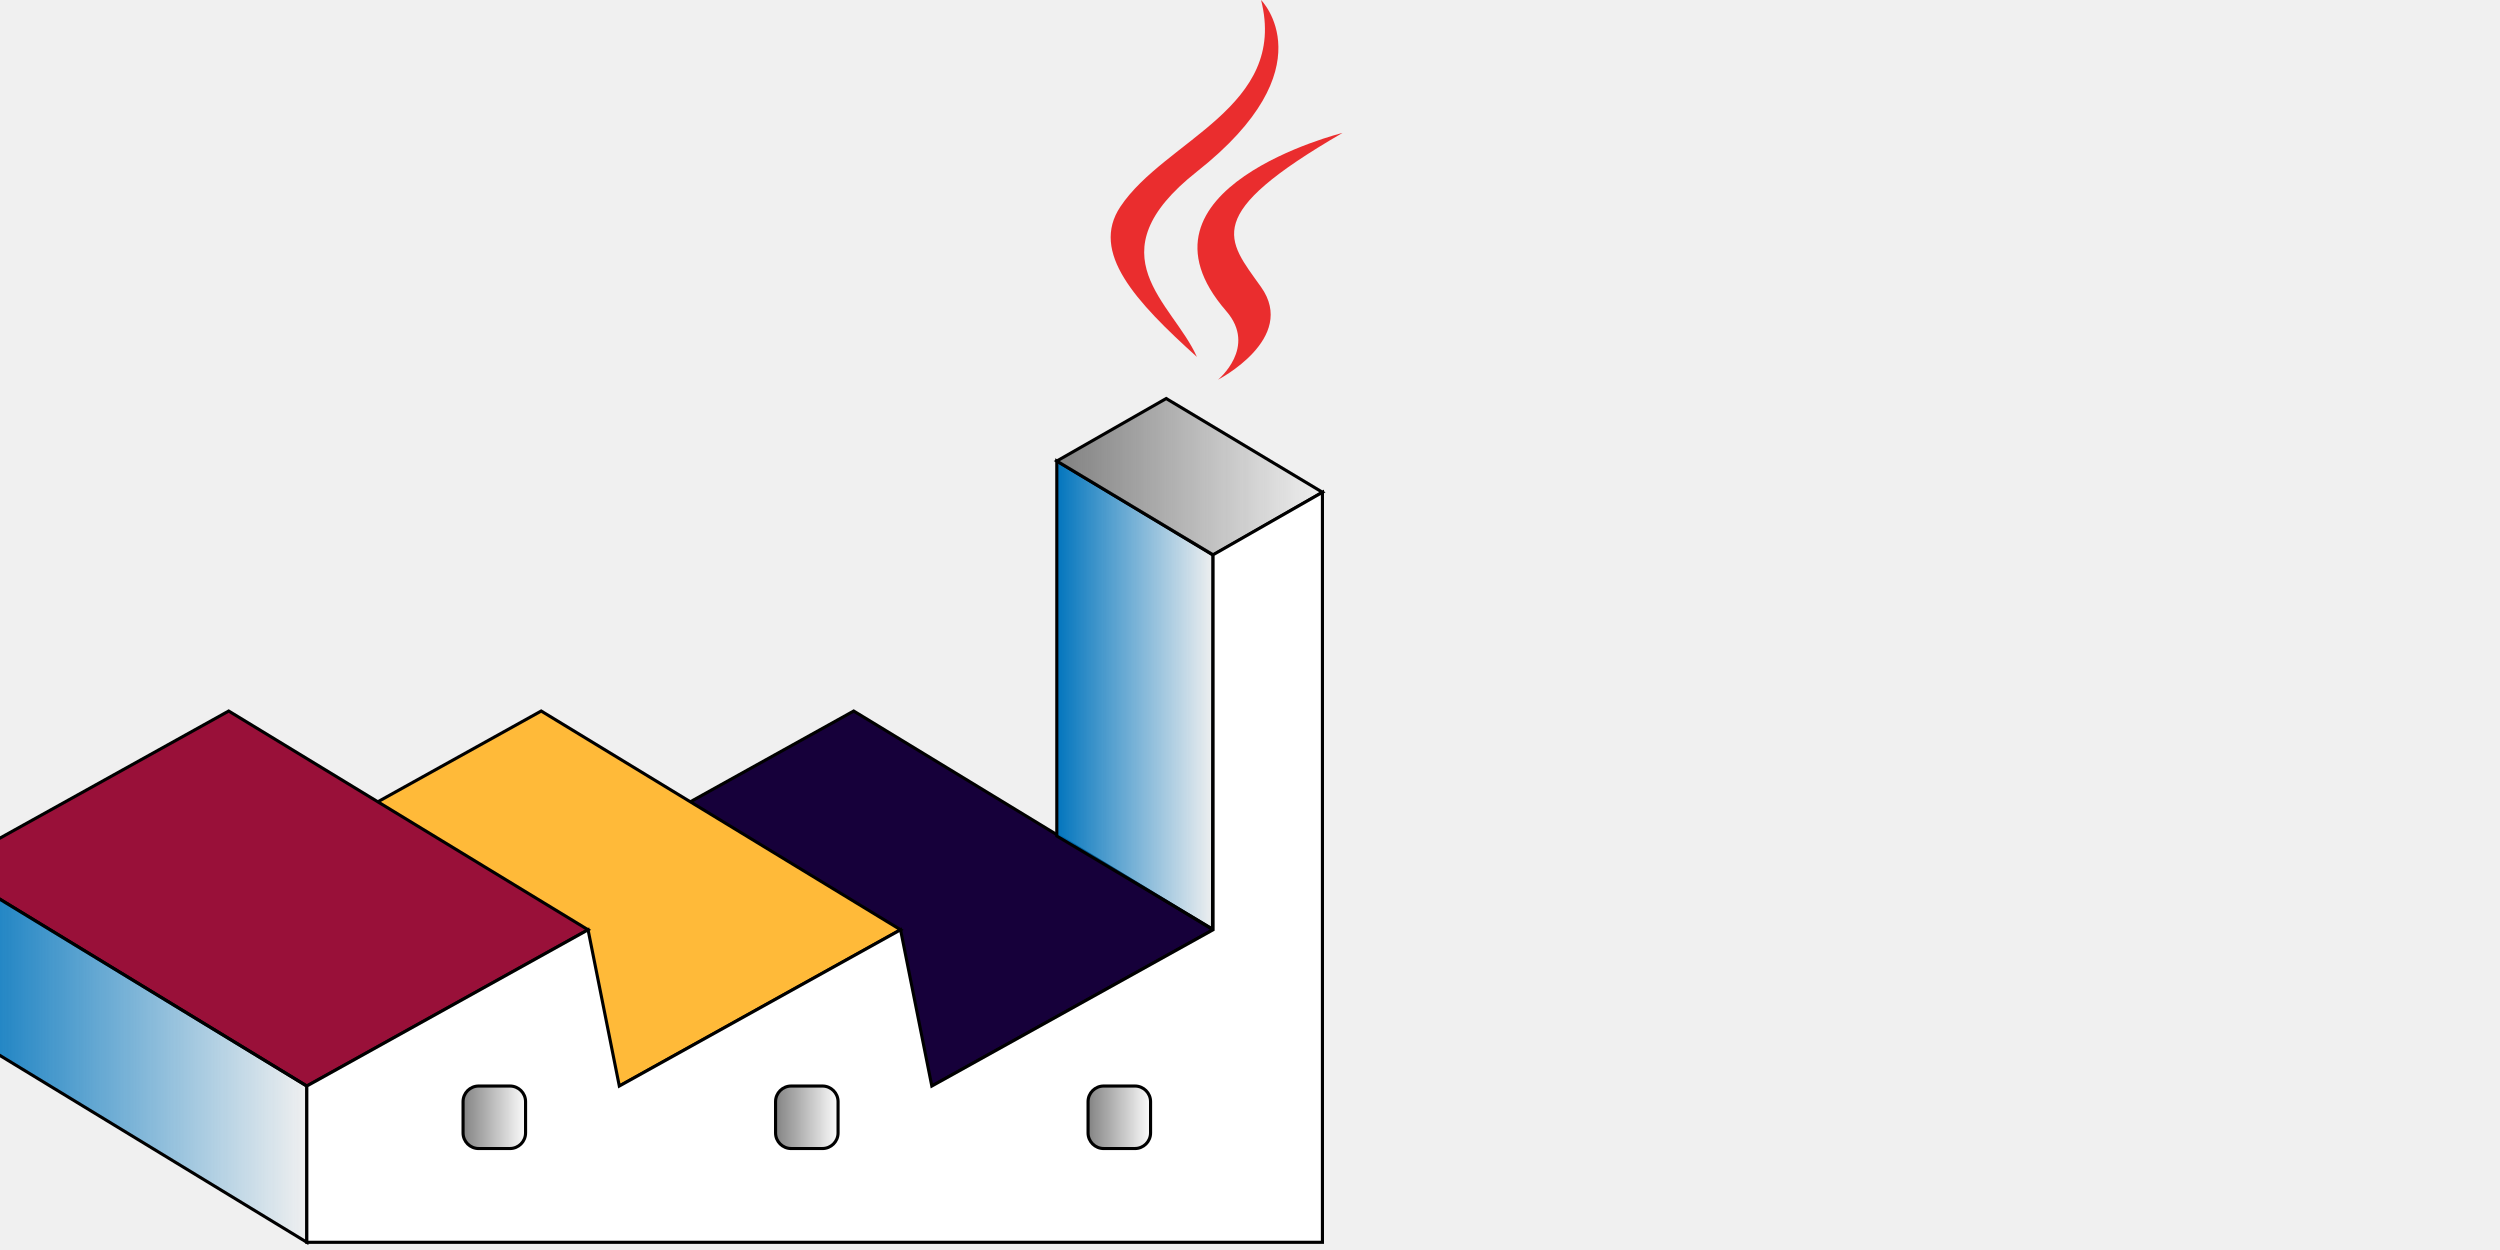
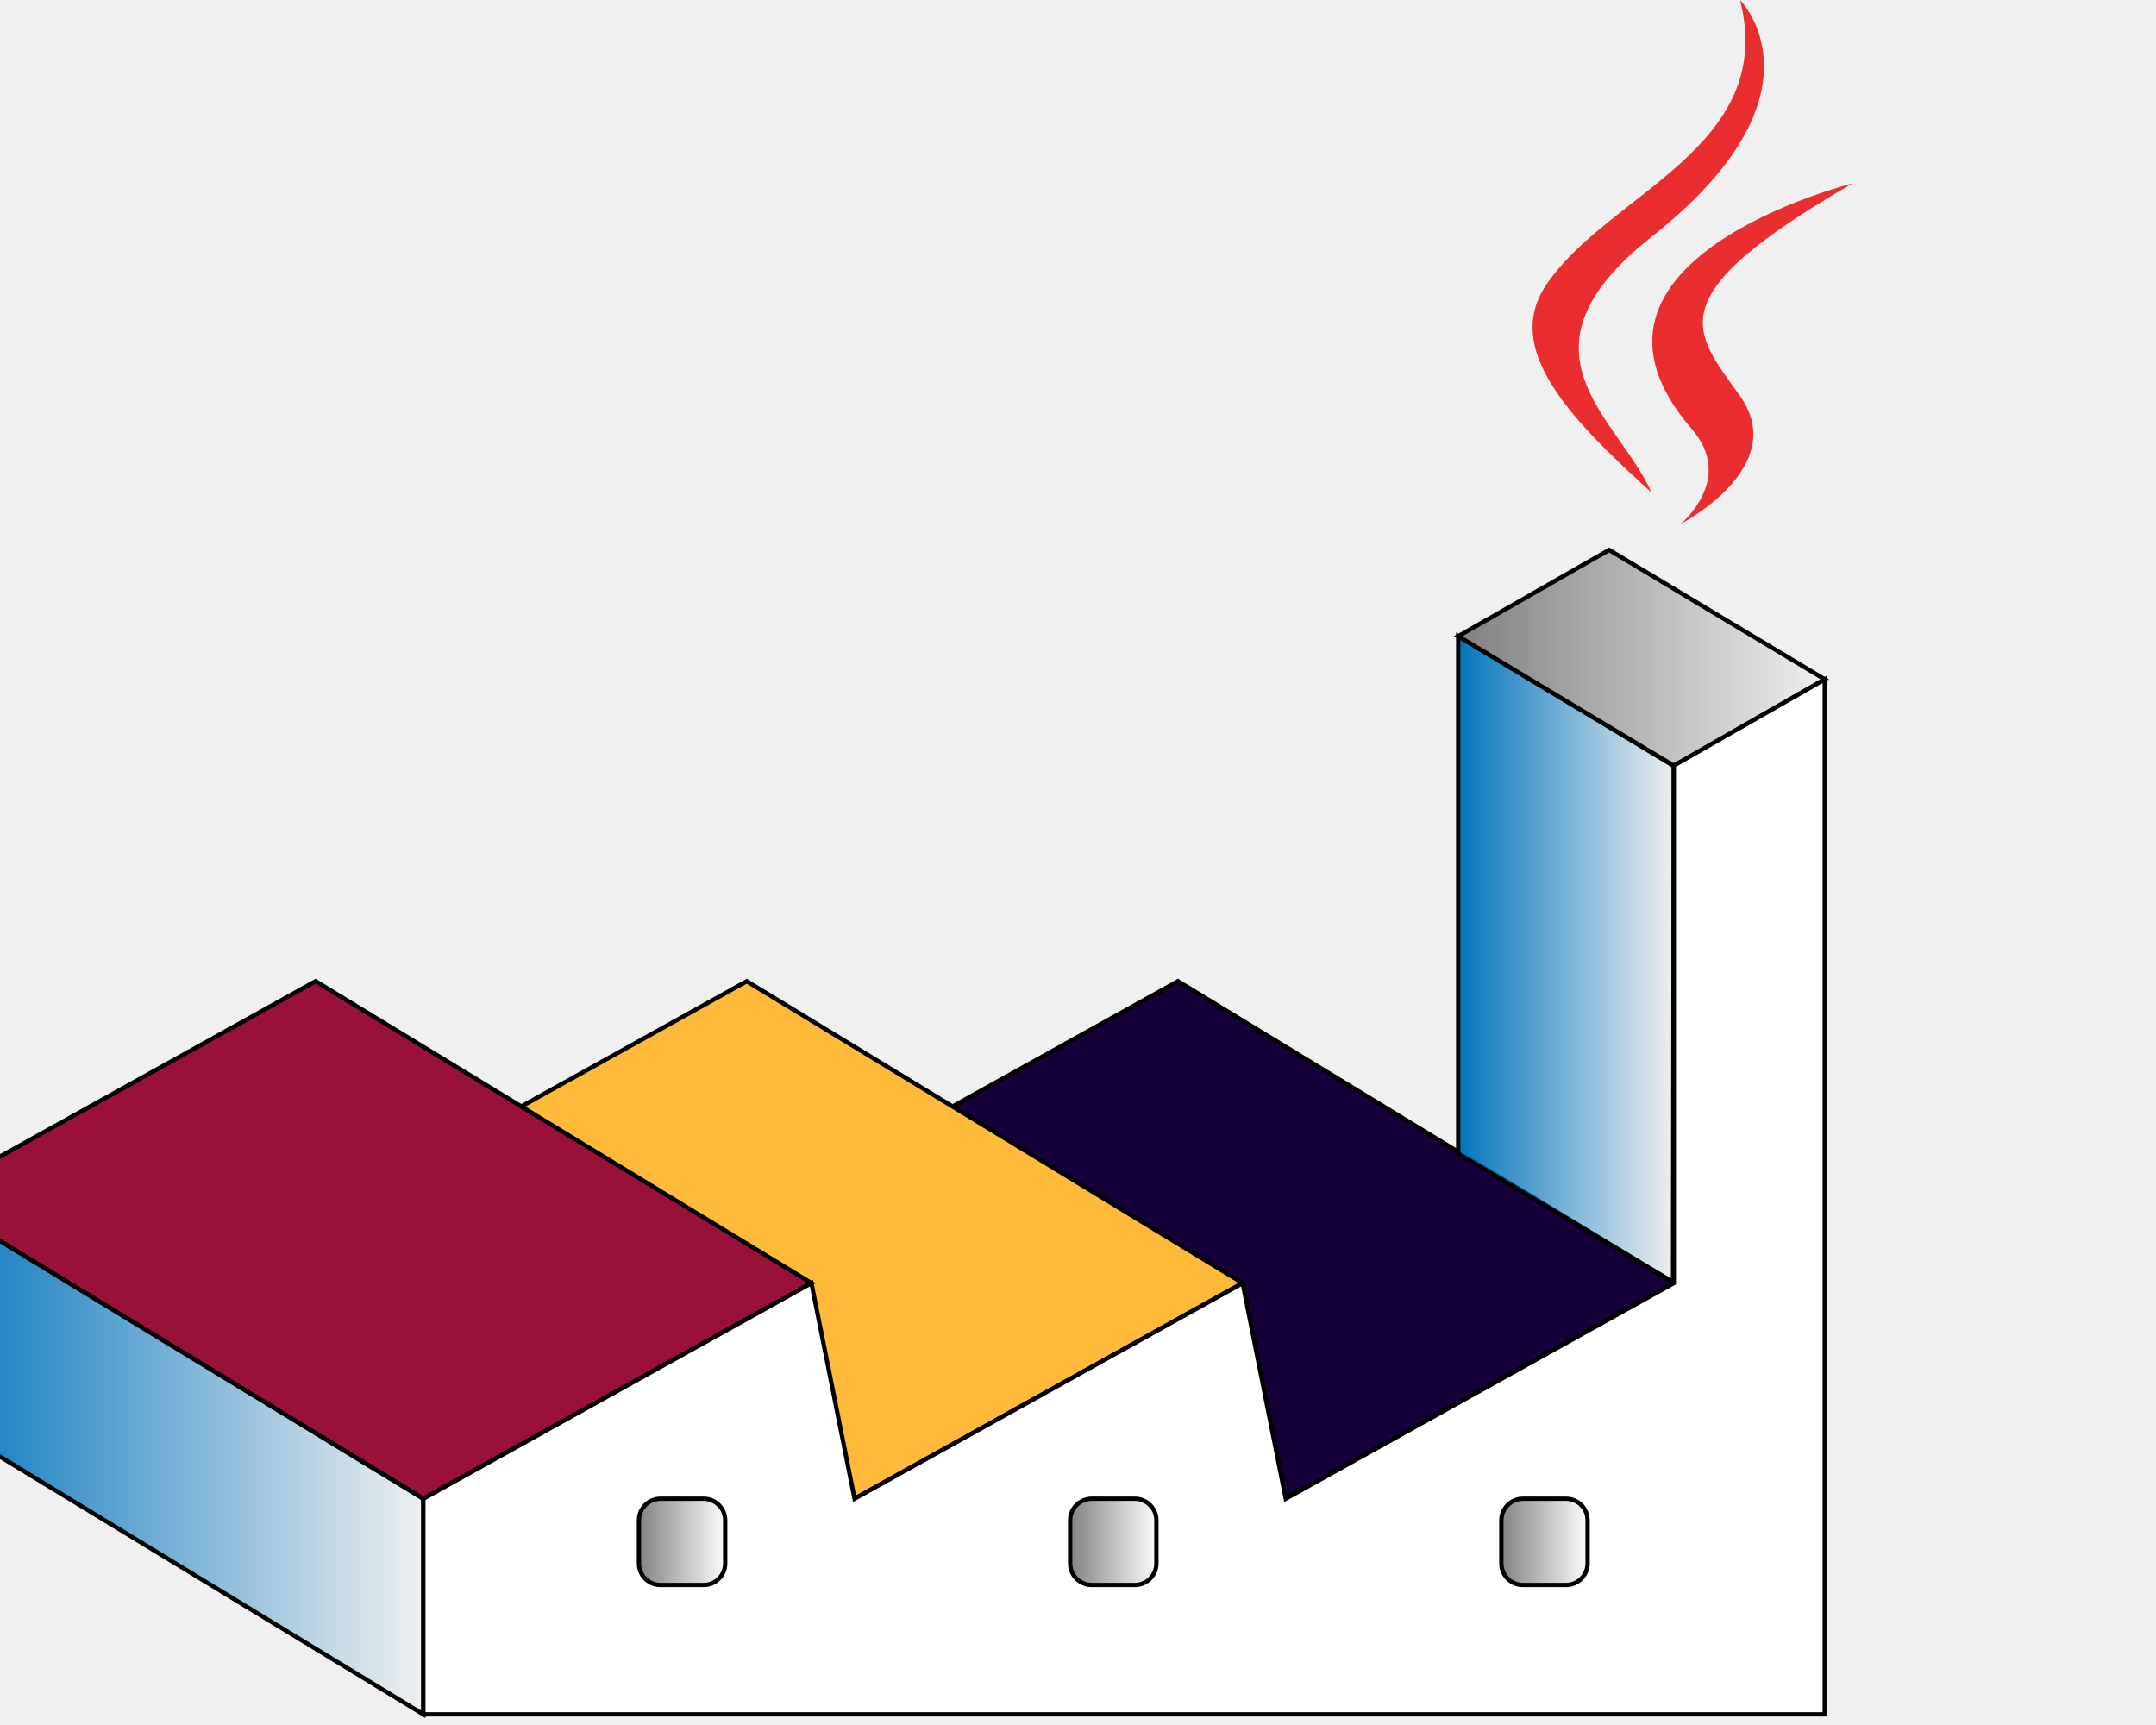
- <svg xmlns="http://www.w3.org/2000/svg" viewBox="206 266 800 400" style="&#10;">
+ <svg xmlns="http://www.w3.org/2000/svg" viewBox="206 266 500 400" style="&#10;">
  <defs>
    <linearGradient id="c" x1="-750.5" x2="-729.5" y1="319.06" y2="319.06" gradientTransform="translate(1104.2 304.47)" gradientUnits="userSpaceOnUse">
      <stop stop-color="gray" offset="0" />
      <stop stop-color="gray" stop-opacity="0" offset="1" />
    </linearGradient>
    <linearGradient id="a" x1="-621.5" x2="-600.5" y1="348.3" y2="348.3" gradientTransform="translate(1075.2 275.22)" gradientUnits="userSpaceOnUse">
      <stop stop-color="gray" offset="0" />
      <stop stop-color="gray" stop-opacity="0" offset="1" />
    </linearGradient>
    <linearGradient id="b" x1="-521.5" x2="-500.5" y1="348.3" y2="348.3" gradientTransform="translate(1075.2 275.22)" gradientUnits="userSpaceOnUse">
      <stop stop-color="gray" offset="0" />
      <stop stop-color="gray" stop-opacity="0" offset="1" />
    </linearGradient>
    <linearGradient id="e" x1="-560.5" x2="-474.5" y1="114.1" y2="114.1" gradientTransform="translate(1104.2 304.47)" gradientUnits="userSpaceOnUse">
      <stop stop-color="gray" offset="0" />
      <stop stop-color="gray" stop-opacity="0" offset="1" />
    </linearGradient>
    <linearGradient id="d" x1="188.68" x2="304.68" y1="603.53" y2="603.53" gradientUnits="userSpaceOnUse">
      <stop stop-color="#0074bd" offset="0" />
      <stop stop-color="#0074bd" stop-opacity="0" offset="1" />
    </linearGradient>
    <linearGradient id="f" x1="543.68" x2="594.68" y1="488.42" y2="488.42" gradientUnits="userSpaceOnUse">
      <stop stop-color="#0074bd" offset="0" />
      <stop stop-color="#0074bd" stop-opacity="0" offset="1" />
    </linearGradient>
  </defs>
  <g style="&#10;">
    <path d="m479.18 493.53 115 70-90 50-115-70 90-50z" fill="#16003a" stroke="#000" />
    <path d="m379.18 493.53 115 70-90 50-115-70 90-50z" fill="#ffba39" stroke="#000" />
    <path d="m279.18 493.53 115 70-90 50-115-70 90-50z" fill="#991039" stroke="#000" />
    <path d="m594 563.3-49.822-29.778v-120l50 30-0.178 119.78z" fill="url(#f)" stroke="#000" />
    <path d="m594.18 443.63 35-20.1-50-30-35 20 50 30.1z" fill="url(#e)" stroke="#000" />
    <path d="m189.18 543.53 115 70v50l-115-70v-50z" fill="url(#d)" stroke="#000" />
    <path d="m304.18 663.53v-50l90-50 10 50 90-50 10 50 90-50v-120l35-20v240h-325z" fill="#fff" stroke="#000" />
    <path d="m598.39 365.54c10.048 11.566-2.634 21.965-2.634 21.965s25.497-13.16 13.79-29.648c-10.938-15.369-19.324-23.003 26.076-49.333 0 0-71.267 17.795-37.232 57.016z" clip-rule="evenodd" fill="#ea2d2e" fill-rule="evenodd" />
    <path d="m609.54 266s21.628 21.64-20.52 54.906c-33.798 26.696-7.705 41.912-0.011 59.305-19.73-17.8-34.203-33.472-24.496-48.056 14.255-21.405 53.751-31.786 45.027-66.155z" clip-rule="evenodd" fill="#ea2d2e" fill-rule="evenodd" />
    <rect x="354.18" y="613.53" width="20" height="20" ry="5" fill="url(#c)" stroke="#000" />
    <rect x="554.18" y="613.53" width="20" height="20" ry="5" fill="url(#b)" stroke="#000" />
    <rect x="454.18" y="613.53" width="20" height="20" ry="5" fill="url(#a)" stroke="#000" />
  </g>
</svg>
